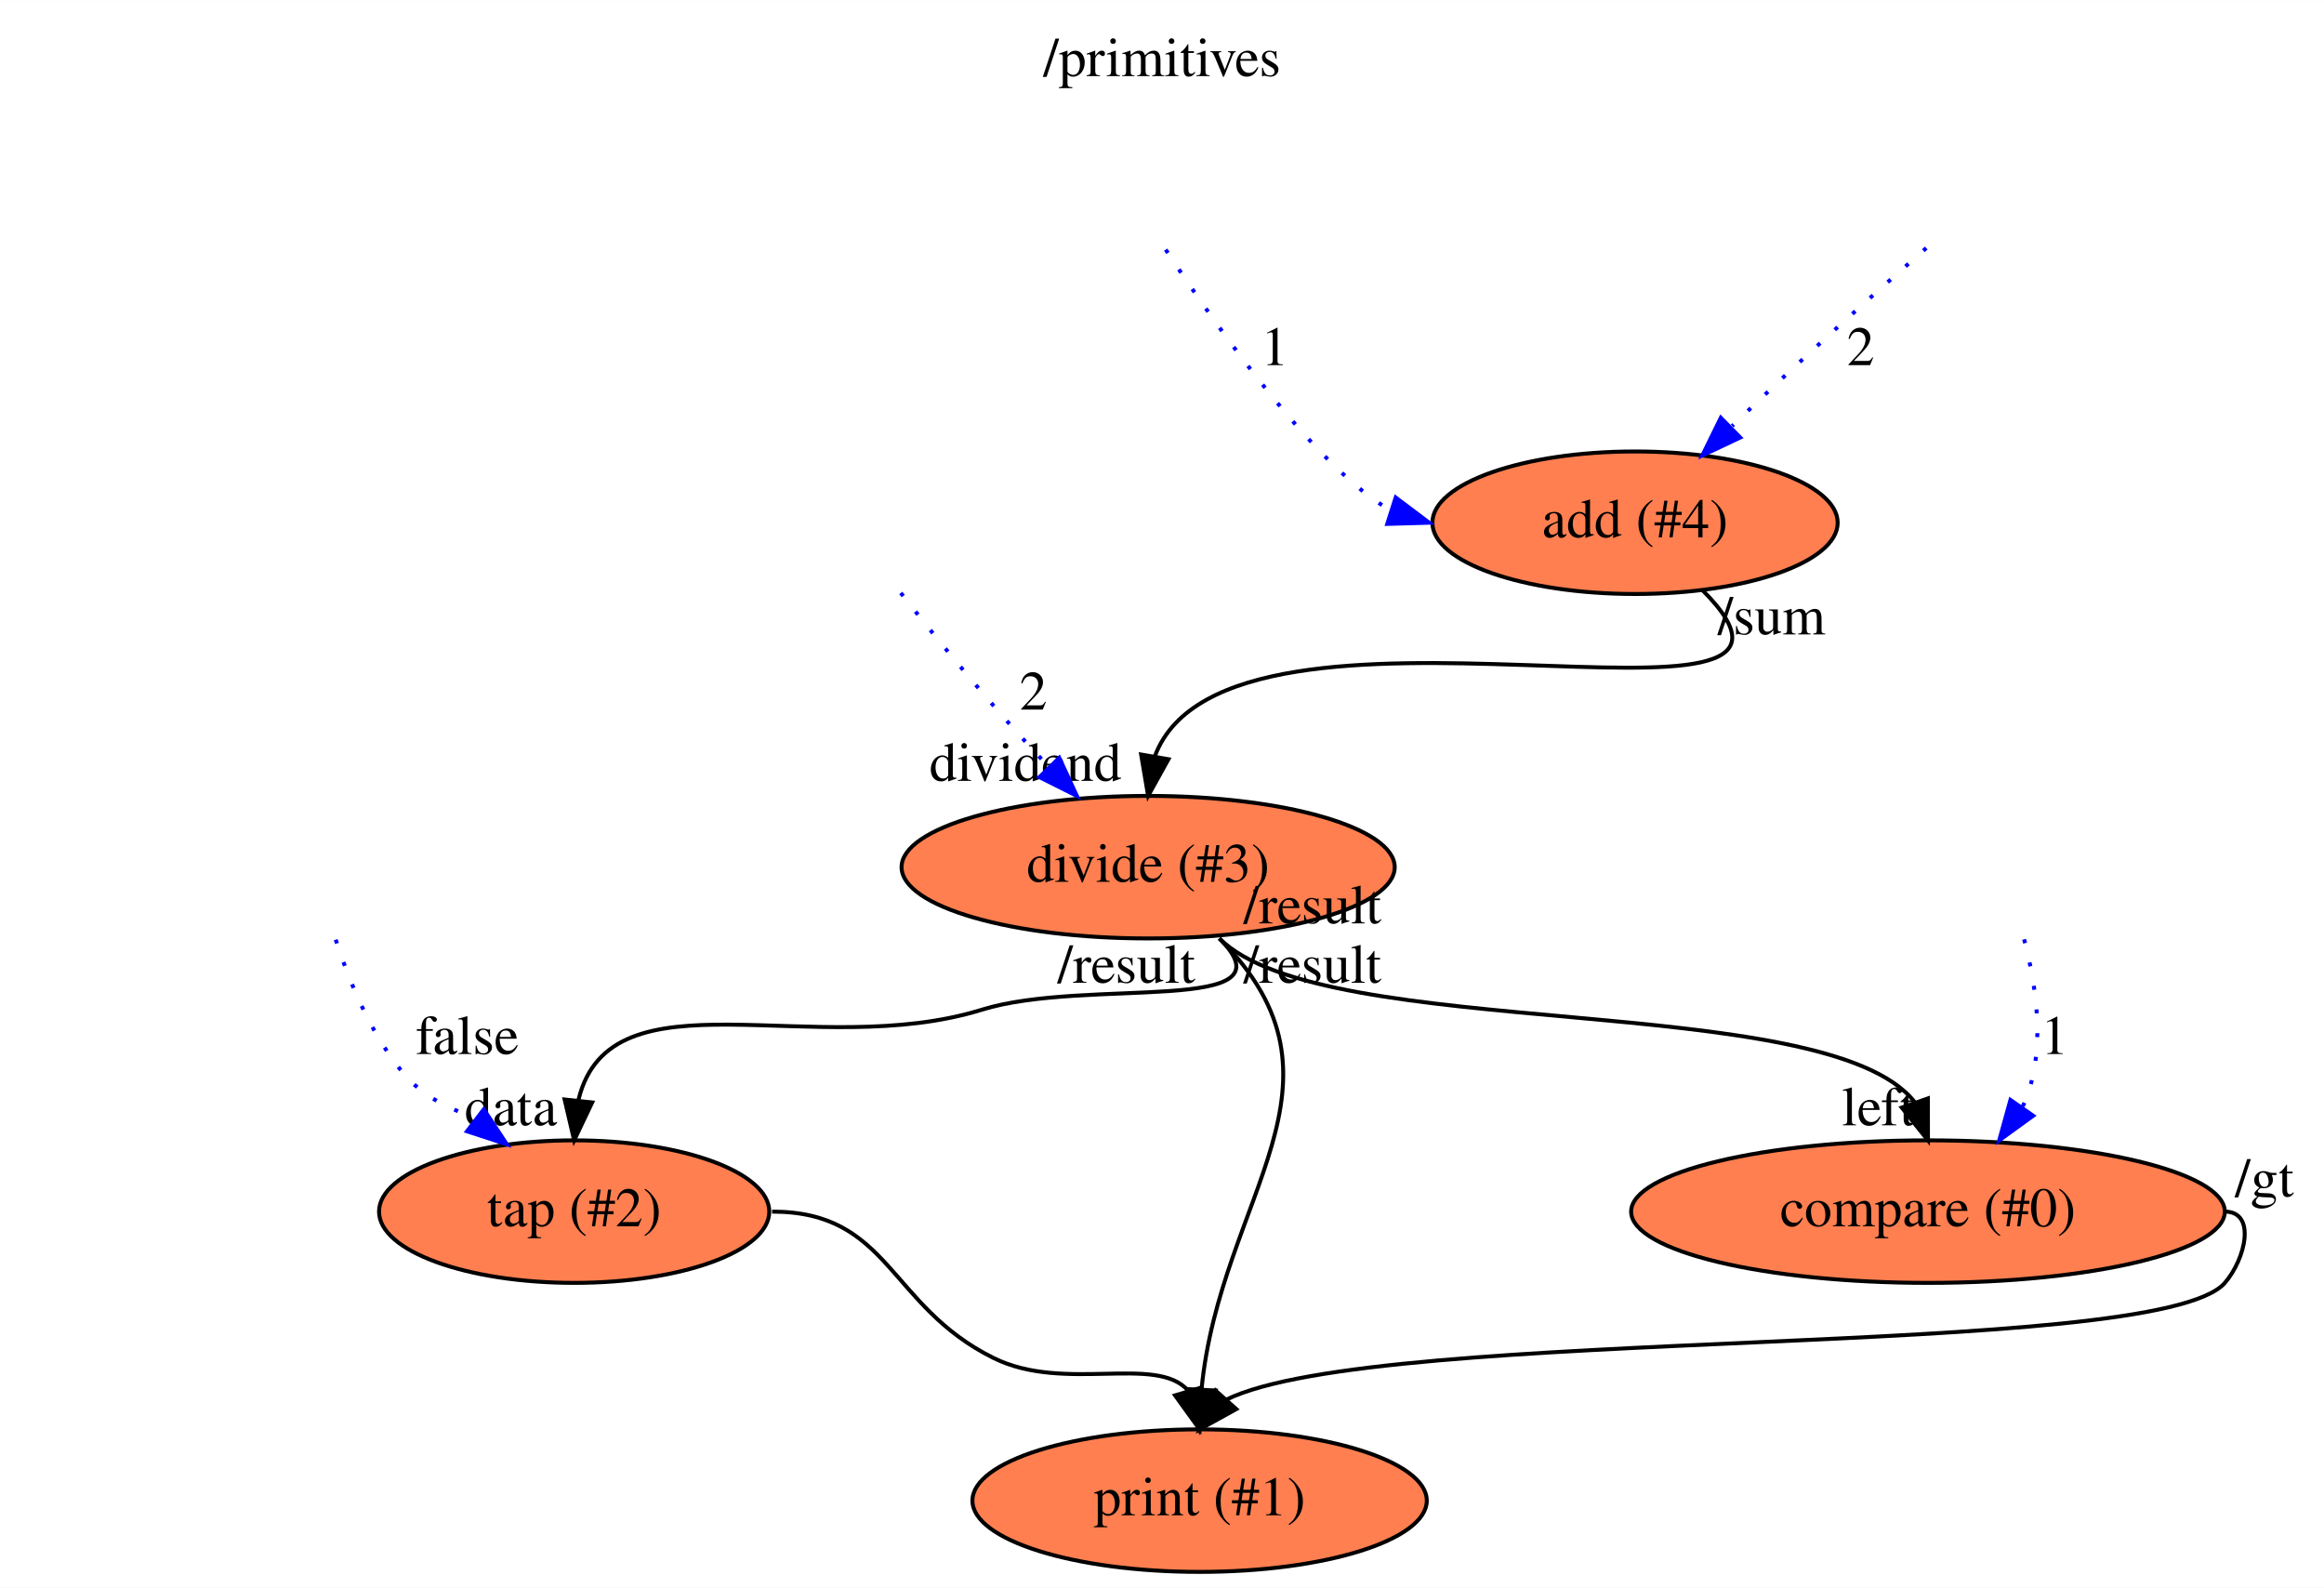
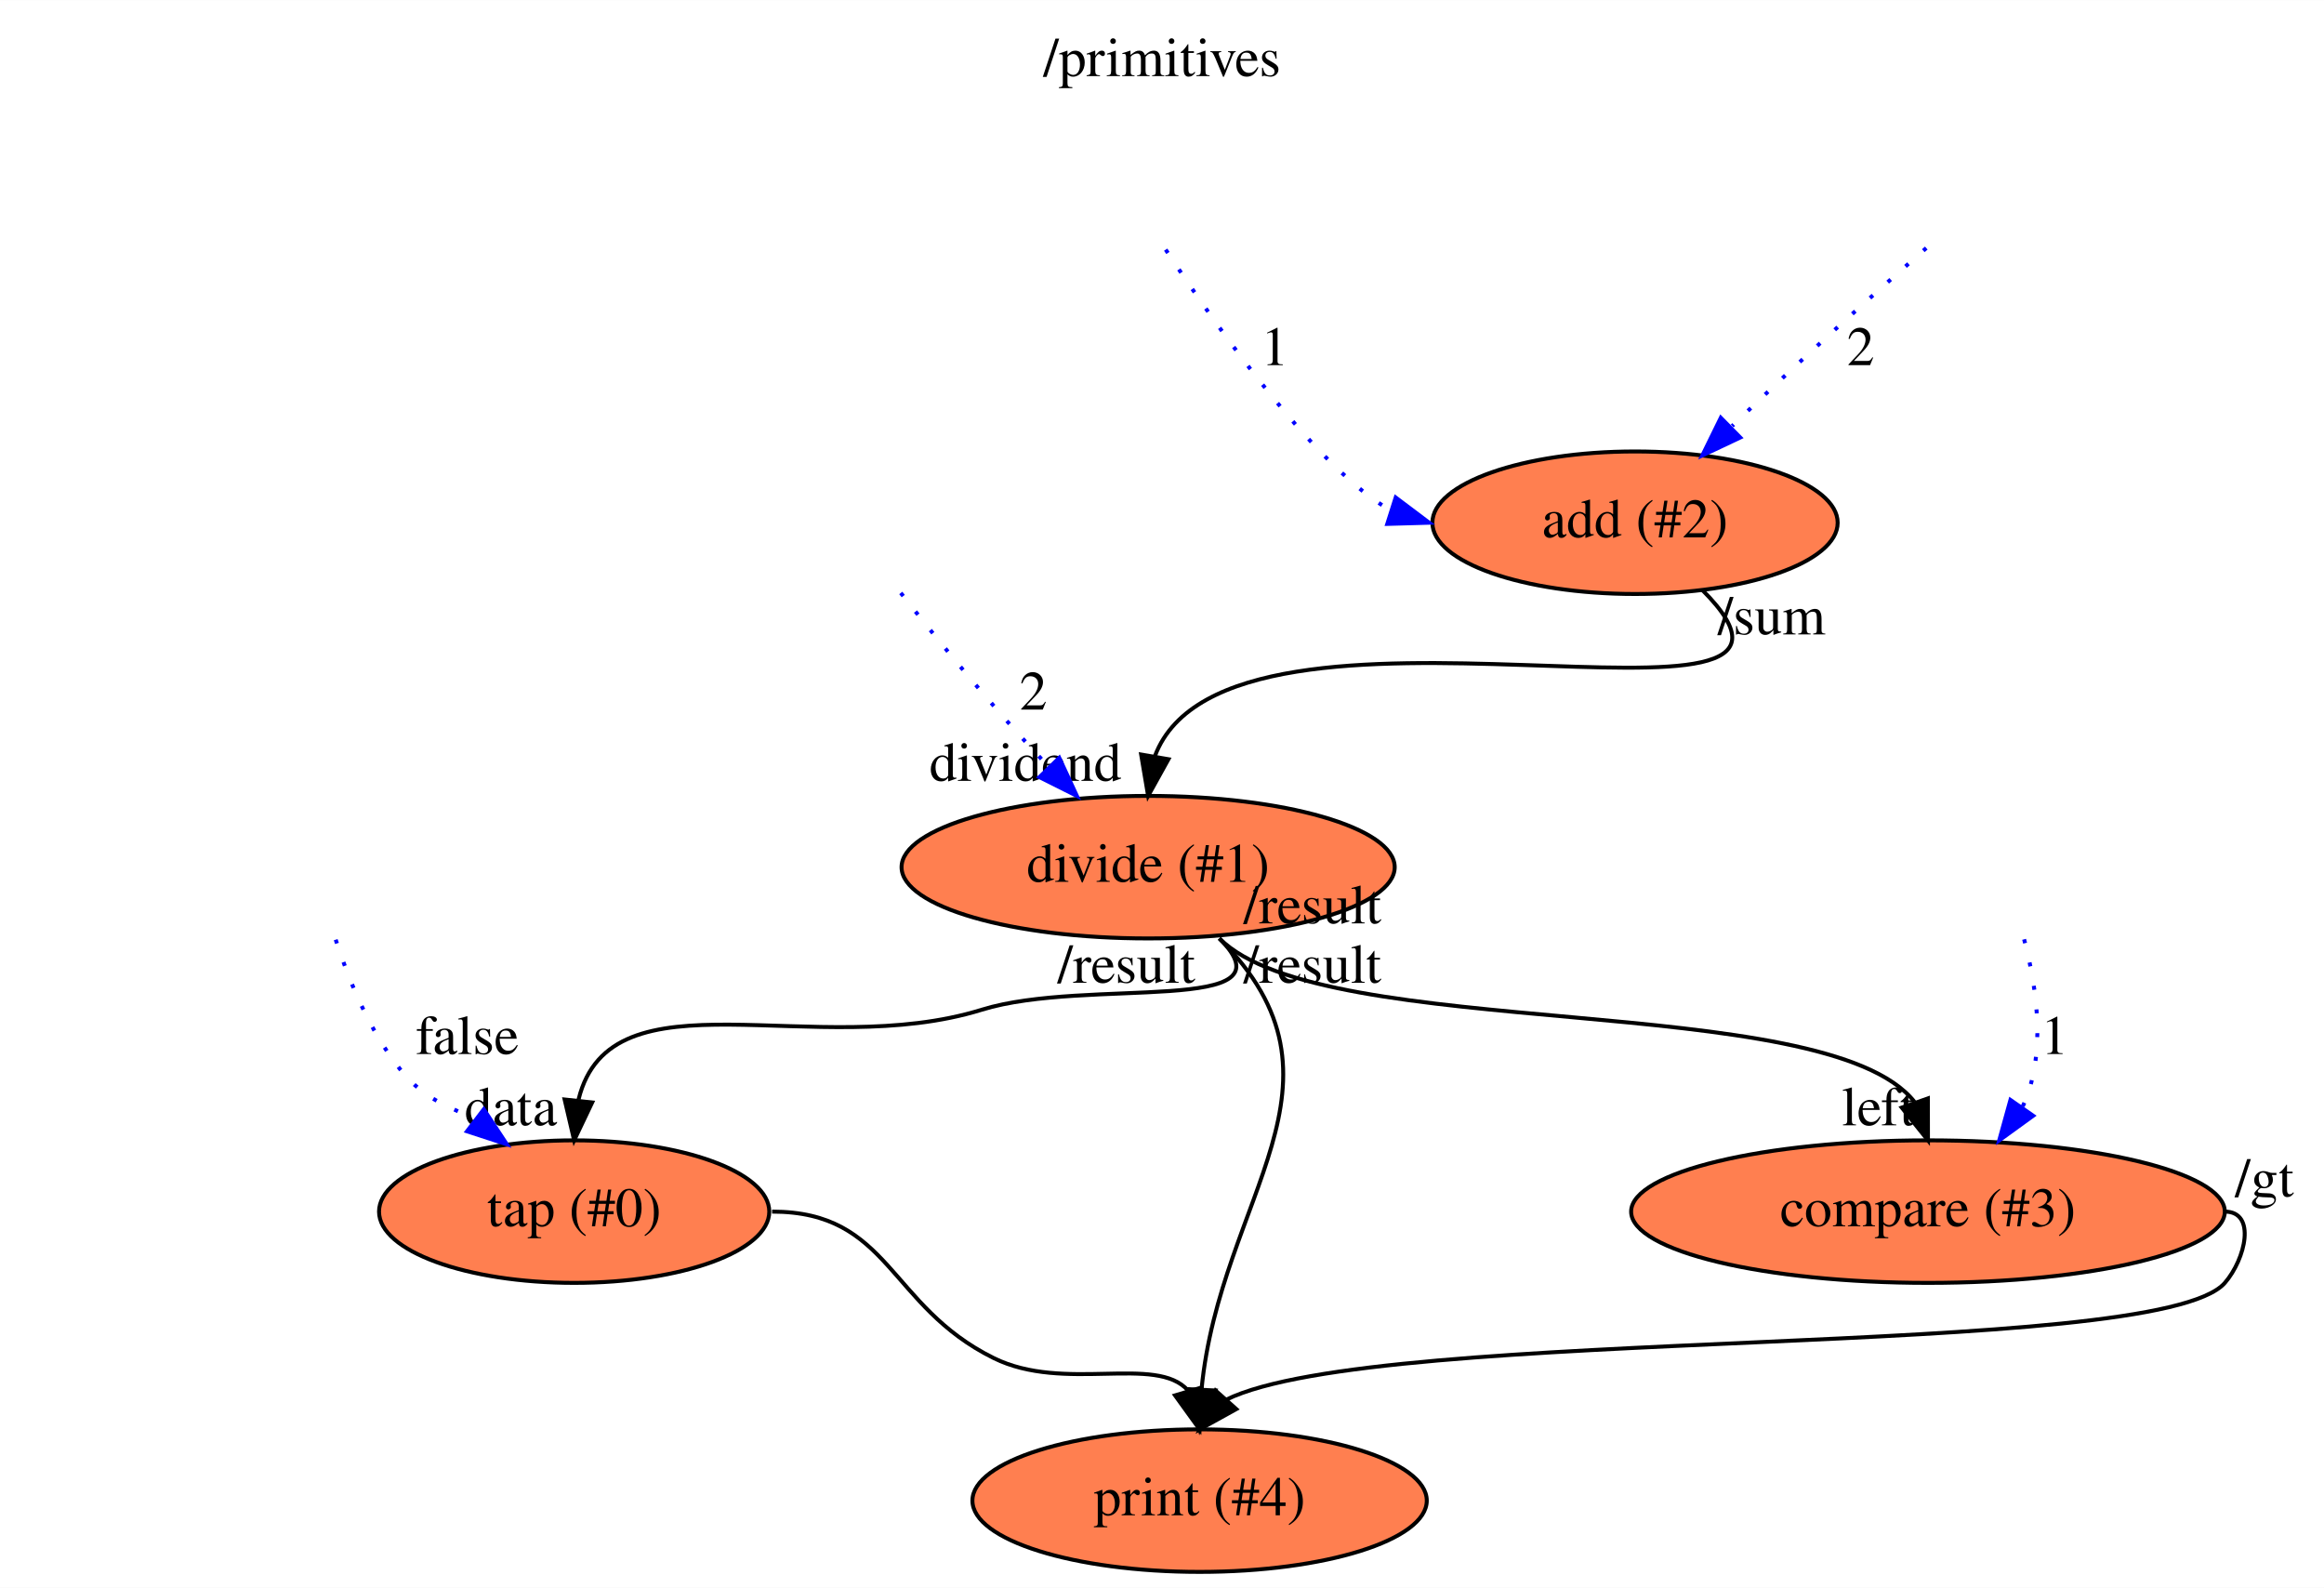
<svg xmlns="http://www.w3.org/2000/svg" xmlns:xlink="http://www.w3.org/1999/xlink" width="587pt" height="401pt" viewBox="0.00 0.00 587.09 401.00">
  <g id="graph0" class="graph" transform="scale(1 1) rotate(0) translate(4 397)">
    <polygon fill="#ffffff" stroke="transparent" points="-4,4 -4,-397 583.087,-397 583.087,4 -4,4" />
    <text text-anchor="middle" x="289.543" y="-377.8" font-family="Times,serif" font-size="14.00" fill="#000000">/primitives</text>
    <g id="node1" class="node">
      <g id="a_node1">
-         <a xlink:href="file:///home/travis/build/andrewdavidmackenzie/flow/flowstdlib/math/add/add.html" xlink:title="add (#4)">
+         <a xlink:href="file:///home/travis/build/andrewdavidmackenzie/flow/flowstdlib/math/add/add.html" xlink:title="add (#2)">
          <ellipse fill="#ff7f50" stroke="#000000" cx="409.043" cy="-265" rx="51.191" ry="18" />
-           <text text-anchor="middle" x="409.043" y="-261.3" font-family="Times,serif" font-size="14.00" fill="#000000">add (#4)</text>
+           <text text-anchor="middle" x="409.043" y="-261.3" font-family="Times,serif" font-size="14.00" fill="#000000">add (#2)</text>
        </a>
      </g>
    </g>
    <g id="node4" class="node">
      <g id="a_node4">
-         <a xlink:href="file:///home/travis/build/andrewdavidmackenzie/flow/flowstdlib/math/divide/divide.html" xlink:title="divide (#3)">
+         <a xlink:href="file:///home/travis/build/andrewdavidmackenzie/flow/flowstdlib/math/divide/divide.html" xlink:title="divide (#1)">
          <ellipse fill="#ff7f50" stroke="#000000" cx="286.043" cy="-178" rx="62.289" ry="18" />
-           <text text-anchor="middle" x="286.043" y="-174.3" font-family="Times,serif" font-size="14.00" fill="#000000">divide (#3)</text>
+           <text text-anchor="middle" x="286.043" y="-174.3" font-family="Times,serif" font-size="14.00" fill="#000000">divide (#1)</text>
        </a>
      </g>
    </g>
    <g id="edge3" class="edge">
      <path fill="none" stroke="#000000" d="M426.043,-248C470.32,-203.724 306.469,-255.778 287.766,-206.093" />
      <polygon fill="#000000" stroke="#000000" points="291.176,-205.268 286.043,-196 284.276,-206.446 291.176,-205.268" />
      <text text-anchor="middle" x="255.043" y="-199.8" font-family="Times,serif" font-size="14.00" fill="#000000">dividend</text>
      <text text-anchor="middle" x="443.543" y="-236.8" font-family="Times,serif" font-size="14.00" fill="#000000">/sum</text>
    </g>
    <g id="edge1" class="edge">
      <path fill="none" stroke="#0000ff" stroke-dasharray="1,5" d="M482.616,-334.379C468.909,-322.361 450.361,-305.727 433.597,-289.441" />
      <polygon fill="#0000ff" stroke="#0000ff" points="435.624,-286.524 426.043,-282 430.711,-291.511 435.624,-286.524" />
      <text text-anchor="middle" x="466.043" y="-304.8" font-family="Times,serif" font-size="14.00" fill="#000000">2</text>
    </g>
    <g id="edge2" class="edge">
      <path fill="none" stroke="#0000ff" stroke-dasharray="1,5" d="M290.478,-333.974C304.601,-312.572 329.004,-278.469 347.333,-268.094" />
      <polygon fill="#0000ff" stroke="#0000ff" points="348.578,-271.371 357.043,-265 346.453,-264.701 348.578,-271.371" />
      <text text-anchor="middle" x="318.043" y="-304.8" font-family="Times,serif" font-size="14.00" fill="#000000">1</text>
    </g>
    <g id="node6" class="node">
      <g id="a_node6">
-         <a xlink:href="file:///home/travis/build/andrewdavidmackenzie/flow/flowr/src/lib/flowruntime/stdio/stdout.html" xlink:title="print (#1)">
+         <a xlink:href="file:///home/travis/build/andrewdavidmackenzie/flow/flowr/src/lib/flowruntime/stdio/stdout.html" xlink:title="print (#4)">
          <ellipse fill="#ff7f50" stroke="#000000" cx="299.043" cy="-18" rx="57.391" ry="18" />
-           <text text-anchor="middle" x="299.043" y="-14.3" font-family="Times,serif" font-size="14.00" fill="#000000">print (#1)</text>
+           <text text-anchor="middle" x="299.043" y="-14.3" font-family="Times,serif" font-size="14.00" fill="#000000">print (#4)</text>
        </a>
      </g>
    </g>
    <g id="edge5" class="edge">
      <path fill="none" stroke="#000000" d="M304.043,-160C340.607,-123.436 304.219,-94.922 299.528,-46.053" />
      <polygon fill="#000000" stroke="#000000" points="303.021,-45.82 299.043,-36 296.029,-46.157 303.021,-45.82" />
      <text text-anchor="middle" x="280.543" y="-148.8" font-family="Times,serif" font-size="14.00" fill="#000000">/result</text>
    </g>
    <g id="node7" class="node">
      <g id="a_node7">
-         <a xlink:href="file:///home/travis/build/andrewdavidmackenzie/flow/flowstdlib/control/tap/tap.html" xlink:title="tap (#2)">
+         <a xlink:href="file:///home/travis/build/andrewdavidmackenzie/flow/flowstdlib/control/tap/tap.html" xlink:title="tap (#0)">
          <ellipse fill="#ff7f50" stroke="#000000" cx="141.043" cy="-91" rx="49.291" ry="18" />
-           <text text-anchor="middle" x="141.043" y="-87.3" font-family="Times,serif" font-size="14.00" fill="#000000">tap (#2)</text>
+           <text text-anchor="middle" x="141.043" y="-87.3" font-family="Times,serif" font-size="14.00" fill="#000000">tap (#0)</text>
        </a>
      </g>
    </g>
    <g id="edge6" class="edge">
      <path fill="none" stroke="#000000" d="M304.043,-160C323.73,-140.314 270.634,-150.248 244.043,-142 201.897,-128.928 150.334,-152.554 142.158,-119.334" />
      <polygon fill="#000000" stroke="#000000" points="145.596,-118.567 141.043,-109 138.636,-119.318 145.596,-118.567" />
      <text text-anchor="middle" x="125.043" y="-112.8" font-family="Times,serif" font-size="14.00" fill="#000000">data</text>
      <text text-anchor="middle" x="327.543" y="-148.8" font-family="Times,serif" font-size="14.00" fill="#000000">/result</text>
    </g>
    <g id="node8" class="node">
      <g id="a_node8">
-         <a xlink:href="file:///home/travis/build/andrewdavidmackenzie/flow/flowstdlib/math/compare/compare.html" xlink:title="compare (#0)">
+         <a xlink:href="file:///home/travis/build/andrewdavidmackenzie/flow/flowstdlib/math/compare/compare.html" xlink:title="compare (#3)">
          <ellipse fill="#ff7f50" stroke="#000000" cx="483.043" cy="-91" rx="74.987" ry="18" />
-           <text text-anchor="middle" x="483.043" y="-87.3" font-family="Times,serif" font-size="14.00" fill="#000000">compare (#0)</text>
+           <text text-anchor="middle" x="483.043" y="-87.3" font-family="Times,serif" font-size="14.00" fill="#000000">compare (#3)</text>
        </a>
      </g>
    </g>
    <g id="edge7" class="edge">
      <path fill="none" stroke="#000000" d="M304.043,-160C330.662,-133.381 457.107,-147.232 479.613,-118.751" />
      <polygon fill="#000000" stroke="#000000" points="483.026,-119.595 483.043,-109 476.423,-117.272 483.026,-119.595" />
      <text text-anchor="middle" x="470.543" y="-112.8" font-family="Times,serif" font-size="14.00" fill="#000000">left</text>
      <text text-anchor="middle" x="327.543" y="-163.8" font-family="Times,serif" font-size="14.00" fill="#000000">/result</text>
    </g>
    <g id="edge4" class="edge">
      <path fill="none" stroke="#0000ff" stroke-dasharray="1,5" d="M223.557,-247.264C233.165,-235.015 246.793,-218.329 260.74,-203.532" />
      <polygon fill="#0000ff" stroke="#0000ff" points="263.595,-205.616 268.043,-196 258.569,-200.743 263.595,-205.616" />
      <text text-anchor="middle" x="257.043" y="-217.8" font-family="Times,serif" font-size="14.00" fill="#000000">2</text>
    </g>
    <g id="edge9" class="edge">
      <path fill="none" stroke="#000000" d="M191.043,-91C220.874,-91 220.294,-67.205 247.043,-54 264.861,-45.204 288.053,-54.964 296.124,-45.815" />
      <polygon fill="#000000" stroke="#000000" points="299.547,-46.583 299.043,-36 292.837,-44.587 299.547,-46.583" />
    </g>
    <g id="edge11" class="edge">
      <path fill="none" stroke="#000000" d="M558.043,-91C566.043,-91 563.285,-79.044 558.043,-73 540.894,-53.227 344.655,-62.632 305.73,-43.482" />
      <polygon fill="#000000" stroke="#000000" points="308.317,-41.124 299.043,-36 303.097,-45.788 308.317,-41.124" />
      <text text-anchor="middle" x="568.043" y="-94.8" font-family="Times,serif" font-size="14.00" fill="#000000">/gt</text>
    </g>
    <g id="edge8" class="edge">
      <path fill="none" stroke="#0000ff" stroke-dasharray="1,5" d="M80.805,-159.682C84.143,-149.326 89.393,-136.576 97.043,-127 103.626,-118.76 109.334,-117.91 115.877,-114.231" />
      <polygon fill="#0000ff" stroke="#0000ff" points="118.216,-116.848 124.043,-108 113.97,-111.283 118.216,-116.848" />
      <text text-anchor="middle" x="114.043" y="-130.8" font-family="Times,serif" font-size="14.00" fill="#000000">false</text>
    </g>
    <g id="edge10" class="edge">
      <path fill="none" stroke="#0000ff" stroke-dasharray="1,5" d="M507.337,-159.773C510.664,-147.141 512.953,-130.354 506.968,-117.525" />
      <polygon fill="#0000ff" stroke="#0000ff" points="509.624,-115.215 501.043,-109 503.876,-119.209 509.624,-115.215" />
      <text text-anchor="middle" x="515.043" y="-130.8" font-family="Times,serif" font-size="14.00" fill="#000000">1</text>
    </g>
  </g>
</svg>
